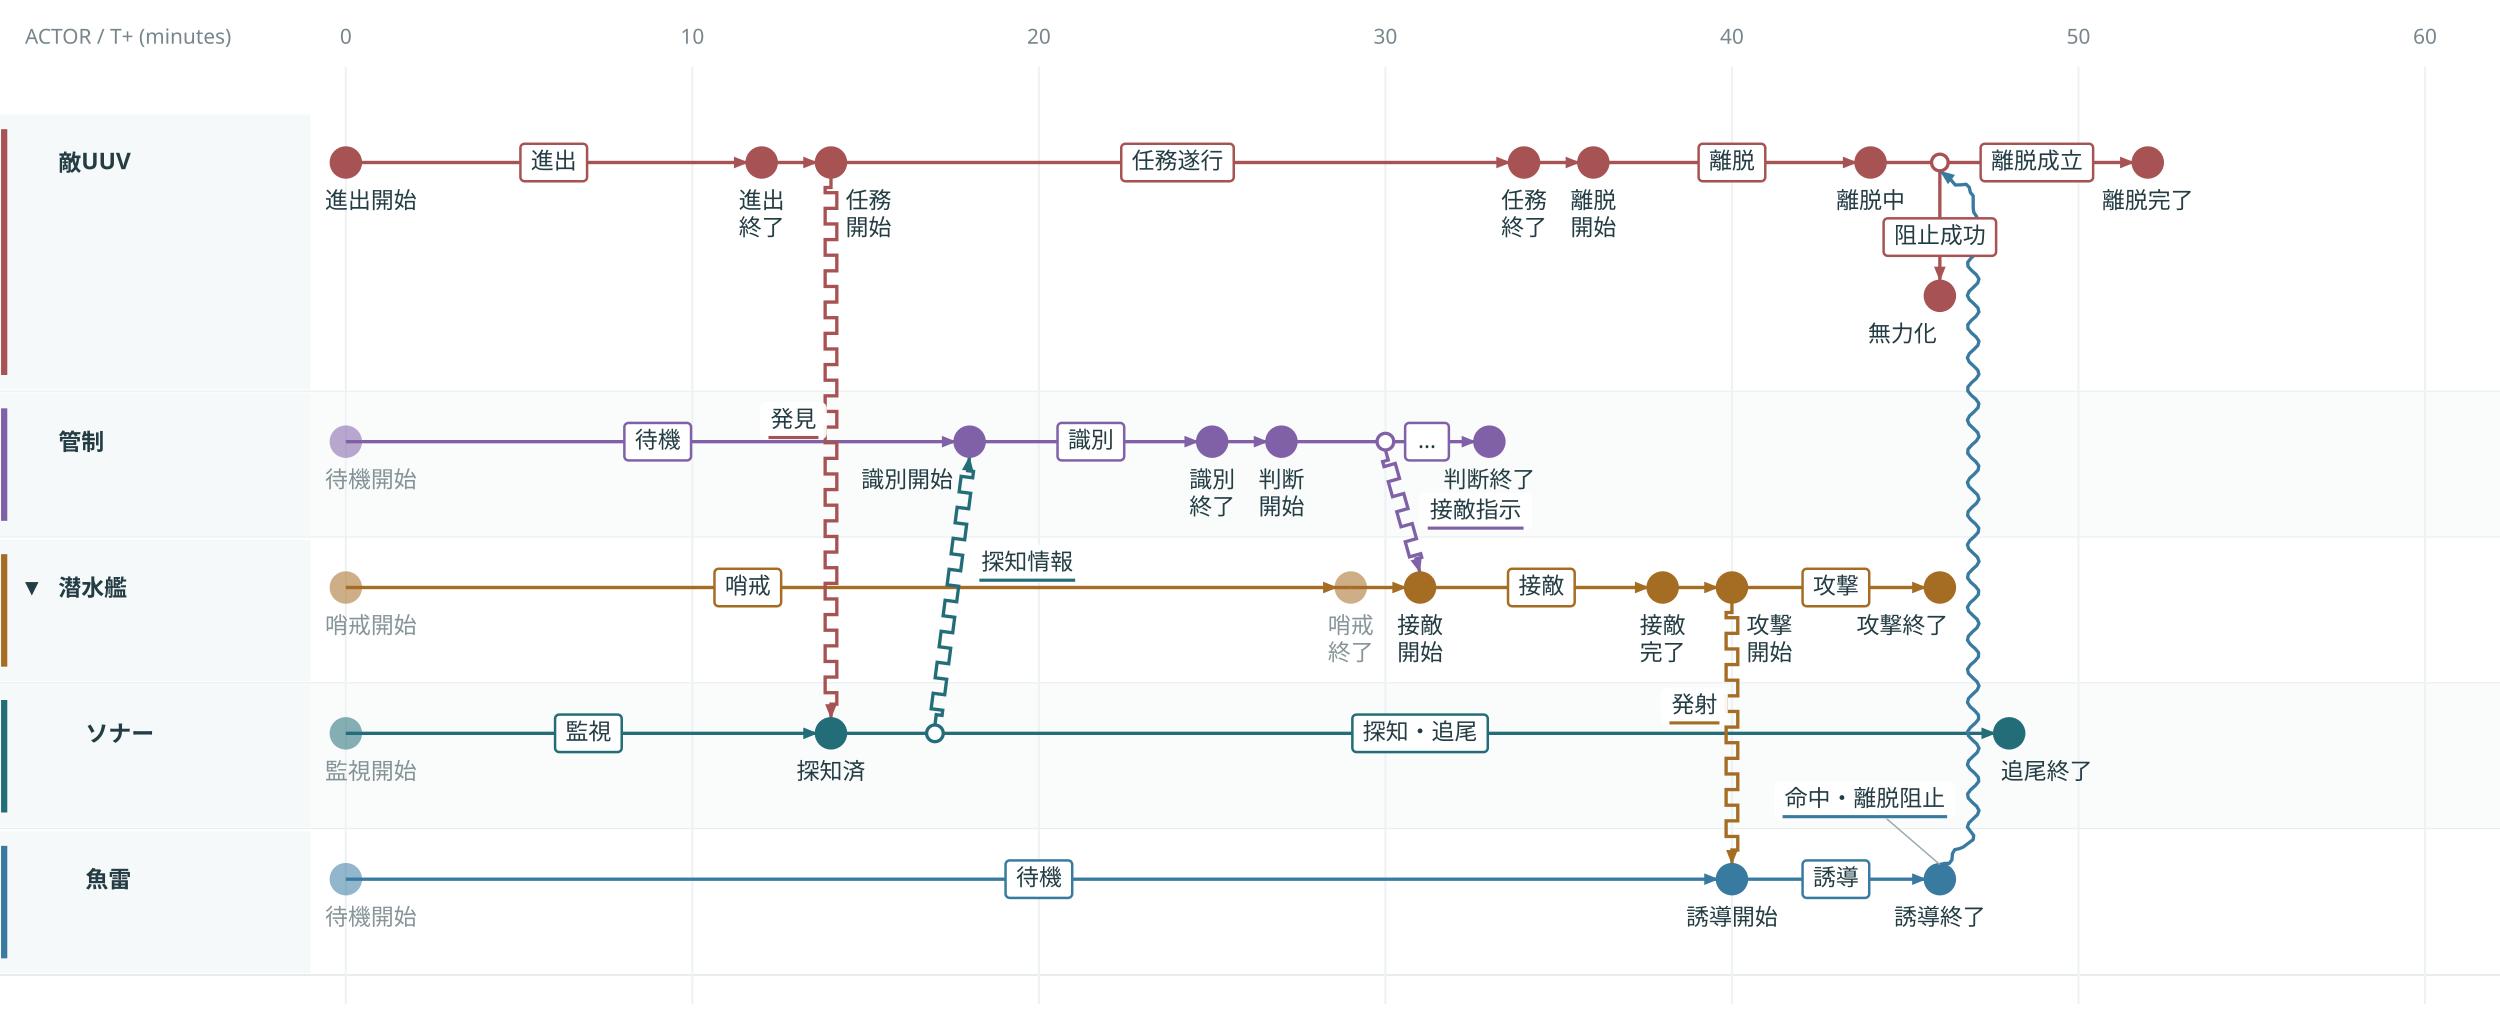
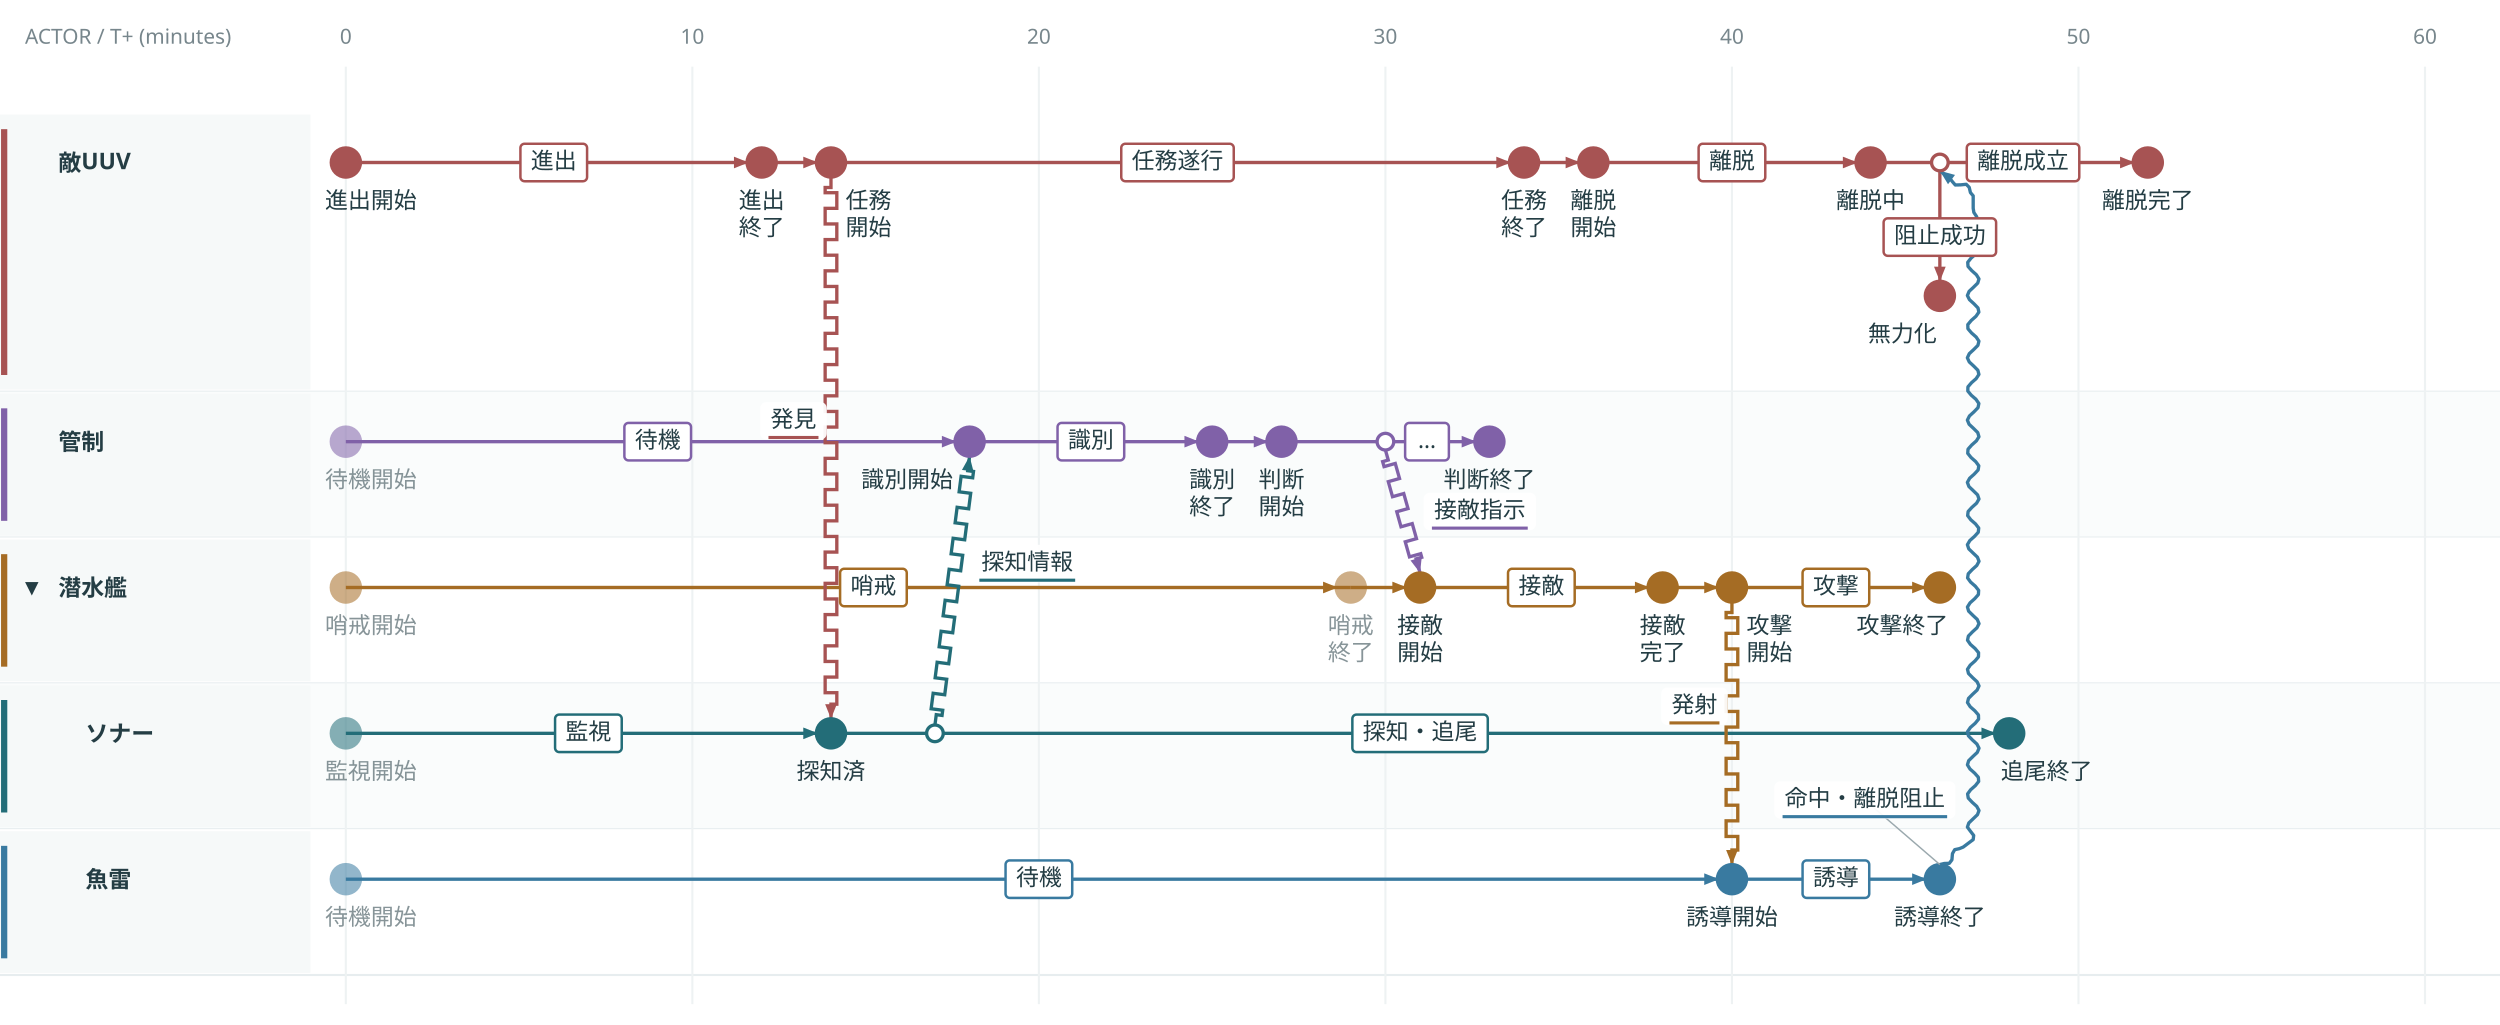
<svg xmlns="http://www.w3.org/2000/svg" width="1200" height="492" viewBox="0 0 1200 492" role="img" aria-label="潜水艦グループ — ソナー・魚雷による任務阻止" font-family="Segoe UI, Noto Sans JP, sans-serif" font-size="11" fill="#243d44" data-view="mission">
  <defs>
    <marker id="arrow" viewBox="0 0 10 10" refX="10" refY="5" markerWidth="7" markerHeight="7" orient="auto-start-reverse" markerUnits="userSpaceOnUse">
      <path d="M0,1 L10,5 L0,9 Z" fill="context-stroke" />
    </marker>
    <marker id="state-arrow" viewBox="0 0 10 10" refX="19" refY="5" markerWidth="7" markerHeight="7" orient="auto-start-reverse" markerUnits="userSpaceOnUse">
      <path d="M0,1 L10,5 L0,9 Z" fill="context-stroke" />
    </marker>
    <clipPath id="time-clip">
      <rect x="152" y="32" width="1048" height="492" />
    </clipPath>
  </defs>
  <rect width="100%" height="100%" fill="white" />
  <rect x="0" y="54" width="1200" height="134" fill="#ffffff" />
  <path d="M0,188 H1200" stroke="#e7edef" />
  <rect x="0" y="188" width="1200" height="70" fill="#fafcfc" />
  <path d="M0,258 H1200" stroke="#e7edef" />
  <rect x="0" y="258" width="1200" height="70" fill="#ffffff" />
  <path d="M0,328 H1200" stroke="#e7edef" />
  <rect x="0" y="328" width="1200" height="70" fill="#fafcfc" />
  <path d="M0,398 H1200" stroke="#e7edef" />
  <rect x="0" y="398" width="1200" height="70" fill="#ffffff" />
  <path d="M0,468 H1200" stroke="#e7edef" />
  <path d="M166,32 V482" stroke="#eef2f3" />
  <text x="166" y="21" text-anchor="middle" font-size="10" fill="#77868c">0</text>
  <path d="M332.333,32 V482" stroke="#eef2f3" />
  <text x="332.333" y="21" text-anchor="middle" font-size="10" fill="#77868c">10</text>
  <path d="M498.667,32 V482" stroke="#eef2f3" />
  <text x="498.667" y="21" text-anchor="middle" font-size="10" fill="#77868c">20</text>
  <path d="M665,32 V482" stroke="#eef2f3" />
  <text x="665" y="21" text-anchor="middle" font-size="10" fill="#77868c">30</text>
  <path d="M831.333,32 V482" stroke="#eef2f3" />
  <text x="831.333" y="21" text-anchor="middle" font-size="10" fill="#77868c">40</text>
  <path d="M997.667,32 V482" stroke="#eef2f3" />
  <text x="997.667" y="21" text-anchor="middle" font-size="10" fill="#77868c">50</text>
  <path d="M1164,32 V482" stroke="#eef2f3" />
  <text x="1164" y="21" text-anchor="middle" font-size="10" fill="#77868c">60</text>
  <text x="12" y="21" font-size="10" fill="#77868c">ACTOR / T+ (minutes)</text>
  <g clip-path="url(#time-clip)">
    <g class="edge task">
      <path class="line" data-polarity="positive" d="M166.00,78.00 L365.60,78.00" fill="none" stroke="#a75353" stroke-width="1.6" opacity="1" stroke-linejoin="round" marker-end="url(#state-arrow)" />
    </g>
    <g class="edge task">
      <path class="line" data-polarity="positive" d="M398.87,78.00 L731.53,78.00" fill="none" stroke="#a75353" stroke-width="1.6" opacity="1" stroke-linejoin="round" marker-end="url(#state-arrow)" />
    </g>
    <g class="edge task">
      <path class="line" data-polarity="positive" d="M764.80,78.00 L897.87,78.00" fill="none" stroke="#a75353" stroke-width="1.6" opacity="1" stroke-linejoin="round" marker-end="url(#state-arrow)" />
    </g>
    <g class="edge task">
      <path class="line" data-polarity="positive" d="M166.00,352.00 L398.87,352.00" fill="none" stroke="#236d78" stroke-width="1.6" opacity="1" stroke-linejoin="round" marker-end="url(#state-arrow)" />
    </g>
    <g class="edge task">
      <path class="line" data-polarity="positive" d="M398.87,352.00 L964.40,352.00" fill="none" stroke="#236d78" stroke-width="1.6" opacity="1" stroke-linejoin="round" marker-end="url(#state-arrow)" />
    </g>
    <g class="edge task">
      <path class="line" data-polarity="positive" d="M166.00,212.00 L465.40,212.00" fill="none" stroke="#8061a8" stroke-width="1.6" opacity="1" stroke-linejoin="round" marker-end="url(#state-arrow)" />
    </g>
    <g class="edge task">
      <path class="line" data-polarity="positive" d="M465.40,212.00 L581.83,212.00" fill="none" stroke="#8061a8" stroke-width="1.6" opacity="1" stroke-linejoin="round" marker-end="url(#state-arrow)" />
    </g>
    <g class="edge task">
      <path class="line" data-polarity="positive" d="M615.10,212.00 L714.90,212.00" fill="none" stroke="#8061a8" stroke-width="1.6" opacity="1" stroke-linejoin="round" marker-end="url(#state-arrow)" />
    </g>
    <g class="edge task">
      <path class="line" data-polarity="positive" d="M166.00,282.00 L648.37,282.00" fill="none" stroke="#a56c24" stroke-width="1.6" opacity="1" stroke-linejoin="round" marker-end="url(#state-arrow)" />
    </g>
    <g class="edge task">
      <path class="line" data-polarity="positive" d="M681.63,282.00 L798.07,282.00" fill="none" stroke="#a56c24" stroke-width="1.6" opacity="1" stroke-linejoin="round" marker-end="url(#state-arrow)" />
    </g>
    <g class="edge task">
      <path class="line" data-polarity="positive" d="M831.33,282.00 L931.13,282.00" fill="none" stroke="#a56c24" stroke-width="1.6" opacity="1" stroke-linejoin="round" marker-end="url(#state-arrow)" />
    </g>
    <g class="edge task">
      <path class="line" data-polarity="positive" d="M166.00,422.00 L831.33,422.00" fill="none" stroke="#397aa0" stroke-width="1.6" opacity="1" stroke-linejoin="round" marker-end="url(#state-arrow)" />
    </g>
    <g class="edge task">
      <path class="line" data-polarity="positive" d="M831.33,422.00 L931.13,422.00" fill="none" stroke="#397aa0" stroke-width="1.6" opacity="1" stroke-linejoin="round" marker-end="url(#state-arrow)" />
    </g>
    <g class="edge task">
      <path class="line" data-polarity="positive" d="M365.60,78.00 L398.87,78.00" fill="none" stroke="#a75353" stroke-width="1.6" opacity="1" stroke-linejoin="round" marker-end="url(#state-arrow)" />
    </g>
    <g class="edge task">
      <path class="line" data-polarity="positive" d="M731.53,78.00 L764.80,78.00" fill="none" stroke="#a75353" stroke-width="1.6" opacity="1" stroke-linejoin="round" marker-end="url(#state-arrow)" />
    </g>
    <g class="edge task">
      <path class="line" data-polarity="positive" d="M897.87,78.00 L1030.93,78.00" fill="none" stroke="#a75353" stroke-width="1.6" opacity="1" stroke-linejoin="round" marker-end="url(#state-arrow)" />
    </g>
    <g class="edge task">
      <path class="line" data-polarity="positive" d="M581.83,212.00 L615.10,212.00" fill="none" stroke="#8061a8" stroke-width="1.6" opacity="1" stroke-linejoin="round" marker-end="url(#state-arrow)" />
    </g>
    <g class="edge task">
      <path class="line" data-polarity="positive" d="M648.37,282.00 L681.63,282.00" fill="none" stroke="#a56c24" stroke-width="1.6" opacity="1" stroke-linejoin="round" marker-end="url(#state-arrow)" />
    </g>
    <g class="edge task">
      <path class="line" data-polarity="positive" d="M798.07,282.00 L831.33,282.00" fill="none" stroke="#a56c24" stroke-width="1.6" opacity="1" stroke-linejoin="round" marker-end="url(#state-arrow)" />
    </g>
    <g class="edge outcome">
      <path class="line" data-polarity="positive" d="M931.13,82.00 L931.13,135.00" fill="none" stroke="#a75353" stroke-width="1.6" opacity="1" stroke-linejoin="round" marker-end="url(#arrow)" />
    </g>
    <g class="edge causal">
      <defs>
        <marker id="causal-arrow-20" viewBox="0 0 10 10" refX="10" refY="5" markerWidth="7" markerHeight="7" orient="90" markerUnits="userSpaceOnUse">
          <path d="M0,1 L10,5 L0,9 Z" fill="#a75353" />
        </marker>
      </defs>
      <path class="line" data-polarity="positive" d="M398.87,85.00 L398.87,90.00 L396.07,90.00 L396.07,92.50 L401.67,92.50 L401.67,100.00 L396.07,100.00 L396.07,107.50 L401.67,107.50 L401.67,115.00 L396.07,115.00 L396.07,122.50 L401.67,122.50 L401.67,130.00 L396.07,130.00 L396.07,137.50 L401.67,137.50 L401.67,145.00 L396.07,145.00 L396.07,152.50 L401.67,152.50 L401.67,160.00 L396.07,160.00 L396.07,167.50 L401.67,167.50 L401.67,175.00 L396.07,175.00 L396.07,182.50 L401.67,182.50 L401.67,190.00 L396.07,190.00 L396.07,197.50 L401.67,197.50 L401.67,205.00 L396.07,205.00 L396.07,212.50 L401.67,212.50 L401.67,220.00 L396.07,220.00 L396.07,227.50 L401.67,227.50 L401.67,235.00 L396.07,235.00 L396.07,242.50 L401.67,242.50 L401.67,250.00 L396.07,250.00 L396.07,257.50 L401.67,257.50 L401.67,265.00 L396.07,265.00 L396.07,272.50 L401.67,272.50 L401.67,280.00 L396.07,280.00 L396.07,287.50 L401.67,287.50 L401.67,295.00 L396.07,295.00 L396.07,302.50 L401.67,302.50 L401.67,310.00 L396.07,310.00 L396.07,317.50 L401.67,317.50 L401.67,325.00 L396.07,325.00 L396.07,332.50 L401.67,332.50 L401.67,338.00 L398.87,338.00 L398.87,345.00" fill="none" stroke="#a75353" stroke-width="1.6" opacity="1" stroke-linejoin="miter" marker-end="url(#causal-arrow-20)" />
    </g>
    <g class="edge causal">
      <defs>
        <marker id="causal-arrow-21" viewBox="0 0 10 10" refX="10" refY="5" markerWidth="7" markerHeight="7" orient="-82.653" markerUnits="userSpaceOnUse">
          <path d="M0,1 L10,5 L0,9 Z" fill="#236d78" />
        </marker>
      </defs>
      <path class="line" data-polarity="positive" d="M448.77,348.00 L449.41,343.04 L452.18,343.40 L452.50,340.92 L446.95,340.20 L447.91,332.77 L453.46,333.48 L454.42,326.04 L448.87,325.33 L449.83,317.89 L455.38,318.60 L456.34,311.17 L450.79,310.45 L451.74,303.01 L457.30,303.73 L458.26,296.29 L452.70,295.57 L453.66,288.13 L459.22,288.85 L460.18,281.41 L454.62,280.70 L455.58,273.26 L461.13,273.97 L462.09,266.54 L456.54,265.82 L457.50,258.38 L463.05,259.10 L464.01,251.66 L458.46,250.94 L459.42,243.50 L464.97,244.22 L465.93,236.78 L460.38,236.07 L461.34,228.63 L466.89,229.34 L467.28,226.30 L464.50,225.94 L465.40,219.00" fill="none" stroke="#236d78" stroke-width="1.6" opacity="1" stroke-linejoin="miter" marker-end="url(#causal-arrow-21)" />
    </g>
    <g class="edge causal">
      <defs>
        <marker id="causal-arrow-22" viewBox="0 0 10 10" refX="10" refY="5" markerWidth="7" markerHeight="7" orient="74.256" markerUnits="userSpaceOnUse">
          <path d="M0,1 L10,5 L0,9 Z" fill="#8061a8" />
        </marker>
      </defs>
      <path class="line" data-polarity="positive" d="M665.00,216.00 L666.36,220.81 L663.66,221.57 L664.34,223.98 L669.73,222.46 L671.77,229.68 L666.38,231.20 L668.41,238.42 L673.80,236.90 L675.84,244.11 L670.45,245.63 L672.48,252.85 L677.87,251.33 L679.91,258.55 L674.52,260.07 L676.55,267.29 L681.94,265.77 L682.43,267.50 L679.73,268.26 L681.63,275.00" fill="none" stroke="#8061a8" stroke-width="1.6" opacity="1" stroke-linejoin="miter" marker-end="url(#causal-arrow-22)" />
    </g>
    <g class="edge causal">
      <defs>
        <marker id="causal-arrow-23" viewBox="0 0 10 10" refX="10" refY="5" markerWidth="7" markerHeight="7" orient="90" markerUnits="userSpaceOnUse">
          <path d="M0,1 L10,5 L0,9 Z" fill="#a56c24" />
        </marker>
      </defs>
      <path class="line" data-polarity="positive" d="M831.33,289.00 L831.33,294.00 L828.53,294.00 L828.53,296.50 L834.13,296.50 L834.13,304.00 L828.53,304.00 L828.53,311.50 L834.13,311.50 L834.13,319.00 L828.53,319.00 L828.53,326.50 L834.13,326.50 L834.13,334.00 L828.53,334.00 L828.53,341.50 L834.13,341.50 L834.13,349.00 L828.53,349.00 L828.53,356.50 L834.13,356.50 L834.13,364.00 L828.53,364.00 L828.53,371.50 L834.13,371.50 L834.13,379.00 L828.53,379.00 L828.53,386.50 L834.13,386.50 L834.13,394.00 L828.53,394.00 L828.53,401.50 L834.13,401.50 L834.13,408.00 L831.33,408.00 L831.33,415.00" fill="none" stroke="#a56c24" stroke-width="1.6" opacity="1" stroke-linejoin="miter" marker-end="url(#causal-arrow-23)" />
    </g>
    <g class="edge causal">
      <defs>
        <marker id="causal-arrow-24" viewBox="0 0 10 10" refX="10" refY="5" markerWidth="7" markerHeight="7" orient="-143.13" markerUnits="userSpaceOnUse">
          <path d="M0,1 L10,5 L0,9 Z" fill="#397aa0" />
        </marker>
      </defs>
      <path class="line" data-polarity="negative" d="M931.13,415.00 L931.13,415.00 L933.23,414.47 L935.67,414.38 L936.92,412.72 L937.18,409.73 L938.26,407.84 L940.41,407.37 L942.33,406.60 L943.93,405.40 L945.53,404.20 L947.13,403.00 L947.13,403.00 L947.13,403.00 L947.13,403.00 L947.37,401.01 L945.83,399.01 L944.35,397.02 L945.03,395.03 L947.10,393.03 L949.18,391.04 L949.92,389.05 L948.83,387.05 L946.62,385.06 L944.75,383.06 L944.45,381.07 L945.91,379.08 L948.18,377.08 L949.76,375.09 L949.61,373.10 L947.83,371.10 L945.59,369.11 L944.37,367.12 L944.96,365.12 L946.98,363.13 L949.10,361.14 L949.93,359.14 L948.92,357.15 L946.73,355.15 L944.81,353.16 L944.42,351.17 L945.81,349.17 L948.08,347.18 L949.72,345.19 L949.66,343.19 L947.94,341.20 L945.69,339.21 L944.39,337.21 L944.89,335.22 L946.87,333.23 L949.02,331.23 L949.93,329.24 L949.00,327.25 L946.84,325.25 L944.87,323.26 L944.39,321.26 L945.71,319.27 L947.97,317.28 L949.67,315.28 L949.71,313.29 L948.05,311.30 L945.79,309.30 L944.41,307.31 L944.82,305.32 L946.76,303.32 L948.94,301.33 L949.93,299.34 L949.09,297.34 L946.96,295.35 L944.94,293.35 L944.37,291.36 L945.62,289.37 L947.86,287.37 L949.63,285.38 L949.75,283.39 L948.16,281.39 L945.89,279.40 L944.44,277.41 L944.76,275.41 L946.64,273.42 L948.85,271.43 L949.93,269.43 L949.17,267.44 L947.07,265.45 L945.01,263.45 L944.35,261.46 L945.52,259.46 L947.75,257.47 L949.57,255.48 L949.79,253.48 L948.26,251.49 L945.99,249.50 L944.47,247.50 L944.70,245.51 L946.53,243.52 L948.76,241.52 L949.91,239.53 L949.24,237.54 L947.18,235.54 L945.09,233.55 L944.34,231.55 L945.43,229.56 L947.64,227.57 L949.51,225.57 L949.82,223.58 L948.36,221.59 L946.10,219.59 L944.51,217.60 L944.65,215.61 L946.42,213.61 L948.66,211.62 L949.90,209.63 L949.31,207.63 L947.30,205.64 L945.17,203.65 L944.34,201.65 L945.34,199.66 L947.53,197.66 L949.45,195.67 L949.85,193.68 L948.47,191.68 L946.20,189.69 L944.55,187.70 L944.60,185.70 L946.31,183.71 L948.57,181.72 L949.88,179.72 L949.38,177.73 L947.41,175.74 L945.25,173.74 L944.33,171.75 L945.26,169.75 L947.41,167.76 L949.39,165.77 L949.88,163.77 L948.56,161.78 L946.31,159.79 L944.60,157.79 L944.55,155.80 L946.21,153.81 L948.47,151.81 L949.85,149.82 L949.45,147.83 L947.52,145.83 L945.34,143.84 L944.34,141.85 L945.17,139.85 L947.30,137.86 L949.32,135.86 L949.90,133.87 L948.66,131.88 L946.42,129.88 L944.65,127.89 L944.51,125.90 L946.10,123.90 L948.37,121.91 L949.83,119.92 L949.51,117.92 L947.63,115.93 L945.43,113.94 L944.34,111.94 L945.09,109.95 L947.19,107.95 L949.23,105.96 L948.78,103.97 L947.45,101.97 L947.13,99.98 L947.13,97.99 L947.13,95.99 L947.13,94.00 L947.13,94.00 L947.13,94.00 L947.13,94.00 L945.81,92.44 L945.21,89.90 L943.79,88.46 L941.08,88.73 L938.54,88.79 L937.20,87.25 L935.93,85.60 L934.33,84.40 L932.73,83.20 L931.13,82.00 L931.13,82.00" fill="none" stroke="#397aa0" stroke-width="1.6" opacity="1" stroke-linejoin="round" marker-end="url(#causal-arrow-24)" />
    </g>
    <g class="junction" data-time="46">
      <circle cx="931.133" cy="78" r="4" fill="white" stroke="#a75353" stroke-width="1.6" />
    </g>
    <g class="junction" data-time="17">
      <circle cx="448.767" cy="352" r="4" fill="white" stroke="#236d78" stroke-width="1.6" />
    </g>
    <g class="junction" data-time="30">
      <circle cx="665" cy="212" r="4" fill="white" stroke="#8061a8" stroke-width="1.6" />
    </g>
    <g class="state" opacity="1">
      <circle class="body" cx="166" cy="78" r="7" fill="#a75353" stroke="#a75353" stroke-width="1.6" />
      <text x="178" y="100" text-anchor="middle" font-size="11">進出開始</text>
    </g>
    <g class="state" opacity="1">
      <circle class="body" cx="365.6" cy="78" r="7" fill="#a75353" stroke="#a75353" stroke-width="1.6" />
      <text x="365.6" y="100" text-anchor="middle" font-size="11">進出</text>
      <text x="365.6" y="113" text-anchor="middle" font-size="11">終了</text>
    </g>
    <g class="state" opacity="1">
      <circle class="body" cx="398.867" cy="78" r="7" fill="#a75353" stroke="#a75353" stroke-width="1.6" />
      <text x="416.867" y="100" text-anchor="middle" font-size="11">任務</text>
      <text x="416.867" y="113" text-anchor="middle" font-size="11">開始</text>
    </g>
    <g class="state" opacity="1">
      <circle class="body" cx="731.533" cy="78" r="7" fill="#a75353" stroke="#a75353" stroke-width="1.6" />
      <text x="731.533" y="100" text-anchor="middle" font-size="11">任務</text>
      <text x="731.533" y="113" text-anchor="middle" font-size="11">終了</text>
    </g>
    <g class="state" opacity="1">
      <circle class="body" cx="764.8" cy="78" r="7" fill="#a75353" stroke="#a75353" stroke-width="1.6" />
      <text x="764.8" y="100" text-anchor="middle" font-size="11">離脱</text>
      <text x="764.8" y="113" text-anchor="middle" font-size="11">開始</text>
    </g>
    <g class="state" opacity="1">
      <circle class="body" cx="897.867" cy="78" r="7" fill="#a75353" stroke="#a75353" stroke-width="1.6" />
      <text x="897.867" y="100" text-anchor="middle" font-size="11">離脱中</text>
    </g>
    <g class="state" opacity="1">
      <circle class="body" cx="931.133" cy="142" r="7" fill="#a75353" stroke="#a75353" stroke-width="1.6" />
      <text x="913.133" y="164" text-anchor="middle" font-size="11">無力化</text>
    </g>
    <g class="state" opacity="1">
      <circle class="body" cx="1030.933" cy="78" r="7" fill="#a75353" stroke="#a75353" stroke-width="1.6" />
      <text x="1030.933" y="100" text-anchor="middle" font-size="11">離脱完了</text>
    </g>
    <g class="state" opacity="0.55">
      <circle class="body" cx="166" cy="212" r="7" fill="#8061a8" stroke="#8061a8" stroke-width="1.6" />
      <text x="178" y="234" text-anchor="middle" font-size="11">待機開始</text>
    </g>
    <g class="state" opacity="1">
      <circle class="body" cx="465.4" cy="212" r="7" fill="#8061a8" stroke="#8061a8" stroke-width="1.6" />
      <text x="435.4" y="234" text-anchor="middle" font-size="11">識別開始</text>
    </g>
    <g class="state" opacity="1">
      <circle class="body" cx="581.833" cy="212" r="7" fill="#8061a8" stroke="#8061a8" stroke-width="1.6" />
      <text x="581.833" y="234" text-anchor="middle" font-size="11">識別</text>
      <text x="581.833" y="247" text-anchor="middle" font-size="11">終了</text>
    </g>
    <g class="state" opacity="1">
      <circle class="body" cx="615.1" cy="212" r="7" fill="#8061a8" stroke="#8061a8" stroke-width="1.6" />
      <text x="615.1" y="234" text-anchor="middle" font-size="11">判断</text>
      <text x="615.1" y="247" text-anchor="middle" font-size="11">開始</text>
    </g>
    <g class="state" opacity="1">
      <circle class="body" cx="714.9" cy="212" r="7" fill="#8061a8" stroke="#8061a8" stroke-width="1.6" />
      <text x="714.9" y="234" text-anchor="middle" font-size="11">判断終了</text>
    </g>
    <g class="state" opacity="0.55">
      <circle class="body" cx="166" cy="282" r="7" fill="#a56c24" stroke="#a56c24" stroke-width="1.6" />
      <text x="178" y="304" text-anchor="middle" font-size="11">哨戒開始</text>
    </g>
    <g class="state" opacity="0.55">
      <circle class="body" cx="648.367" cy="282" r="7" fill="#a56c24" stroke="#a56c24" stroke-width="1.6" />
      <text x="648.367" y="304" text-anchor="middle" font-size="11">哨戒</text>
      <text x="648.367" y="317" text-anchor="middle" font-size="11">終了</text>
    </g>
    <g class="state" opacity="1">
      <circle class="body" cx="681.633" cy="282" r="7" fill="#a56c24" stroke="#a56c24" stroke-width="1.6" />
      <text x="681.633" y="304" text-anchor="middle" font-size="11">接敵</text>
      <text x="681.633" y="317" text-anchor="middle" font-size="11">開始</text>
    </g>
    <g class="state" opacity="1">
      <circle class="body" cx="798.067" cy="282" r="7" fill="#a56c24" stroke="#a56c24" stroke-width="1.6" />
      <text x="798.067" y="304" text-anchor="middle" font-size="11">接敵</text>
      <text x="798.067" y="317" text-anchor="middle" font-size="11">完了</text>
    </g>
    <g class="state" opacity="1">
      <circle class="body" cx="831.333" cy="282" r="7" fill="#a56c24" stroke="#a56c24" stroke-width="1.6" />
      <text x="849.333" y="304" text-anchor="middle" font-size="11">攻撃</text>
      <text x="849.333" y="317" text-anchor="middle" font-size="11">開始</text>
    </g>
    <g class="state" opacity="1">
      <circle class="body" cx="931.133" cy="282" r="7" fill="#a56c24" stroke="#a56c24" stroke-width="1.6" />
      <text x="913.133" y="304" text-anchor="middle" font-size="11">攻撃終了</text>
    </g>
    <g class="state" opacity="0.55">
      <circle class="body" cx="166" cy="352" r="7" fill="#236d78" stroke="#236d78" stroke-width="1.6" />
      <text x="178" y="374" text-anchor="middle" font-size="11">監視開始</text>
    </g>
    <g class="state" opacity="1">
      <circle class="body" cx="398.867" cy="352" r="7" fill="#236d78" stroke="#236d78" stroke-width="1.6" />
      <text x="398.867" y="374" text-anchor="middle" font-size="11">探知済</text>
    </g>
    <g class="state" opacity="1">
      <circle class="body" cx="964.4" cy="352" r="7" fill="#236d78" stroke="#236d78" stroke-width="1.6" />
      <text x="982.4" y="374" text-anchor="middle" font-size="11">追尾終了</text>
    </g>
    <g class="state" opacity="0.55">
      <circle class="body" cx="166" cy="422" r="7" fill="#397aa0" stroke="#397aa0" stroke-width="1.6" />
      <text x="178" y="444" text-anchor="middle" font-size="11">待機開始</text>
    </g>
    <g class="state" opacity="1">
      <circle class="body" cx="831.333" cy="422" r="7" fill="#397aa0" stroke="#397aa0" stroke-width="1.6" />
      <text x="831.333" y="444" text-anchor="middle" font-size="11">誘導開始</text>
    </g>
    <g class="state" opacity="1">
      <circle class="body" cx="931.133" cy="422" r="7" fill="#397aa0" stroke="#397aa0" stroke-width="1.6" />
      <text x="931.133" y="444" text-anchor="middle" font-size="11">誘導終了</text>
    </g>
    <g class="edge-label task-label">
      <rect class="label-frame" x="249.8" y="69" width="32" height="18" rx="2" fill="white" fill-opacity="1" stroke="#a75353" stroke-width="1.2" />
      <text x="265.8" y="81" text-anchor="middle">進出</text>
    </g>
    <g class="edge-label task-label">
      <rect class="label-frame" x="538.2" y="69" width="54" height="18" rx="2" fill="white" fill-opacity="1" stroke="#a75353" stroke-width="1.2" />
      <text x="565.2" y="81" text-anchor="middle">任務遂行</text>
    </g>
    <g class="edge-label task-label">
      <rect class="label-frame" x="815.333" y="69" width="32" height="18" rx="2" fill="white" fill-opacity="1" stroke="#a75353" stroke-width="1.2" />
      <text x="831.333" y="81" text-anchor="middle">離脱</text>
    </g>
    <g class="edge-label task-label">
      <rect class="label-frame" x="266.433" y="343" width="32" height="18" rx="2" fill="white" fill-opacity="1" stroke="#236d78" stroke-width="1.2" />
      <text x="282.433" y="355" text-anchor="middle">監視</text>
    </g>
    <g class="edge-label task-label">
      <rect class="label-frame" x="649.133" y="343" width="65" height="18" rx="2" fill="white" fill-opacity="1" stroke="#236d78" stroke-width="1.2" />
      <text x="681.633" y="355" text-anchor="middle">探知・追尾</text>
    </g>
    <g class="edge-label task-label">
      <rect class="label-frame" x="299.7" y="203" width="32" height="18" rx="2" fill="white" fill-opacity="1" stroke="#8061a8" stroke-width="1.2" />
      <text x="315.7" y="215" text-anchor="middle">待機</text>
    </g>
    <g class="edge-label task-label">
      <rect class="label-frame" x="507.617" y="203" width="32" height="18" rx="2" fill="white" fill-opacity="1" stroke="#8061a8" stroke-width="1.2" />
      <text x="523.617" y="215" text-anchor="middle">識別</text>
    </g>
    <g class="edge-label task-label">
      <rect class="label-frame" x="674.46" y="203" width="21" height="18" rx="2" fill="white" fill-opacity="1" stroke="#8061a8" stroke-width="1.2" />
      <text x="684.96" y="215" text-anchor="middle">…</text>
    </g>
    <g class="edge-label task-label">
-       <rect class="label-frame" x="342.947" y="273" width="32" height="18" rx="2" fill="white" fill-opacity="1" stroke="#a56c24" stroke-width="1.2" />
-       <text x="358.947" y="285" text-anchor="middle">哨戒</text>
+       <rect class="label-frame" x="403.243" y="273" width="32" height="18" rx="2" fill="white" fill-opacity="1" stroke="#a56c24" stroke-width="1.2" />
+       <text x="419.243" y="285" text-anchor="middle">哨戒</text>
    </g>
    <g class="edge-label task-label">
      <rect class="label-frame" x="723.85" y="273" width="32" height="18" rx="2" fill="white" fill-opacity="1" stroke="#a56c24" stroke-width="1.2" />
      <text x="739.85" y="285" text-anchor="middle">接敵</text>
    </g>
    <g class="edge-label task-label">
      <rect class="label-frame" x="865.233" y="273" width="32" height="18" rx="2" fill="white" fill-opacity="1" stroke="#a56c24" stroke-width="1.2" />
      <text x="881.233" y="285" text-anchor="middle">攻撃</text>
    </g>
    <g class="edge-label task-label">
      <rect class="label-frame" x="482.667" y="413" width="32" height="18" rx="2" fill="white" fill-opacity="1" stroke="#397aa0" stroke-width="1.2" />
      <text x="498.667" y="425" text-anchor="middle">待機</text>
    </g>
    <g class="edge-label task-label">
      <rect class="label-frame" x="865.233" y="413" width="32" height="18" rx="2" fill="white" fill-opacity="1" stroke="#397aa0" stroke-width="1.2" />
      <text x="881.233" y="425" text-anchor="middle">誘導</text>
    </g>
    <g class="edge-label task-label">
-       <rect class="label-frame" x="950.707" y="69" width="54" height="18" rx="2" fill="white" fill-opacity="1" stroke="#a75353" stroke-width="1.2" />
-       <text x="977.707" y="81" text-anchor="middle">離脱成立</text>
+       <rect class="label-frame" x="944.053" y="69" width="54" height="18" rx="2" fill="white" fill-opacity="1" stroke="#a75353" stroke-width="1.2" />
+       <text x="971.053" y="81" text-anchor="middle">離脱成立</text>
    </g>
    <g class="edge-label task-label">
      <rect class="label-frame" x="904.133" y="104.8" width="54" height="18" rx="2" fill="white" fill-opacity="1" stroke="#a75353" stroke-width="1.2" />
      <text x="931.133" y="116.8" text-anchor="middle">阻止成功</text>
    </g>
    <g class="edge-label causal-label">
      <rect class="label-background" x="364.867" y="193" width="32" height="18" rx="3" fill="white" fill-opacity="0.94" />
      <path class="label-underline" d="M368.867,210 H392.867" fill="none" stroke="#a75353" stroke-width="1.5" />
      <text x="380.867" y="205" text-anchor="middle">発見</text>
    </g>
    <g class="edge-label causal-label">
      <rect class="label-background" x="466.083" y="261.5" width="54" height="18" rx="3" fill="white" fill-opacity="0.94" />
      <path class="label-underline" d="M470.083,278.5 H516.083" fill="none" stroke="#236d78" stroke-width="1.5" />
      <text x="493.083" y="273.5" text-anchor="middle">探知情報</text>
    </g>
    <g class="edge-label causal-label">
-       <rect class="label-background" x="681.317" y="236.5" width="54" height="18" rx="3" fill="white" fill-opacity="0.94" />
-       <path class="label-underline" d="M685.317,253.5 H731.317" fill="none" stroke="#8061a8" stroke-width="1.5" />
-       <text x="708.317" y="248.5" text-anchor="middle">接敵指示</text>
+       <rect class="label-background" x="683.317" y="236.5" width="54" height="18" rx="3" fill="white" fill-opacity="0.94" />
+       <path class="label-underline" d="M687.317,253.5 H733.317" fill="none" stroke="#8061a8" stroke-width="1.5" />
+       <text x="710.317" y="248.5" text-anchor="middle">接敵指示</text>
    </g>
    <g class="edge-label causal-label">
      <rect class="label-background" x="797.333" y="330" width="32" height="18" rx="3" fill="white" fill-opacity="0.94" />
      <path class="label-underline" d="M801.333,347 H825.333" fill="none" stroke="#a56c24" stroke-width="1.5" />
      <text x="813.333" y="342" text-anchor="middle">発射</text>
    </g>
    <g class="edge-label causal-label">
      <path class="label-leader" d="M931.133,415 L895.133,384" stroke="#9aa8ad" stroke-width="0.7" fill="none" />
      <rect class="label-background" x="851.633" y="375" width="87" height="18" rx="3" fill="white" fill-opacity="0.94" />
      <path class="label-underline" d="M855.633,392 H934.633" fill="none" stroke="#397aa0" stroke-width="1.5" />
      <text x="895.133" y="387" text-anchor="middle">命中・離脱阻止</text>
    </g>
  </g>
  <g class="actor">
    <rect x="0" y="55" width="149" height="132" fill="#f6f9f9" />
    <path d="M2,62 V180" stroke="#a75353" stroke-width="3" />
    <text x="28" y="82" font-weight="600" font-size="11">敵UUV</text>
  </g>
  <g class="actor">
    <rect x="0" y="189" width="149" height="68" fill="#f6f9f9" />
    <path d="M2,196 V250" stroke="#8061a8" stroke-width="3" />
    <text x="28" y="216" font-weight="600" font-size="11">管制</text>
  </g>
  <g class="actor">
    <rect x="0" y="259" width="149" height="68" fill="#f6f9f9" />
    <path d="M2,266 V320" stroke="#a56c24" stroke-width="3" />
    <text class="collapse-toggle" data-collapse="uuv" x="12" y="286" font-size="13">▾</text>
    <text x="28" y="286" font-weight="600" font-size="11">潜水艦</text>
  </g>
  <g class="actor">
    <rect x="0" y="329" width="149" height="68" fill="#f6f9f9" />
    <path d="M2,336 V390" stroke="#236d78" stroke-width="3" />
    <text x="41" y="356" font-weight="600" font-size="11">ソナー</text>
  </g>
  <g class="actor">
    <rect x="0" y="399" width="149" height="68" fill="#f6f9f9" />
    <path d="M2,406 V460" stroke="#397aa0" stroke-width="3" />
    <text x="41" y="426" font-weight="600" font-size="11">魚雷</text>
  </g>
</svg>
